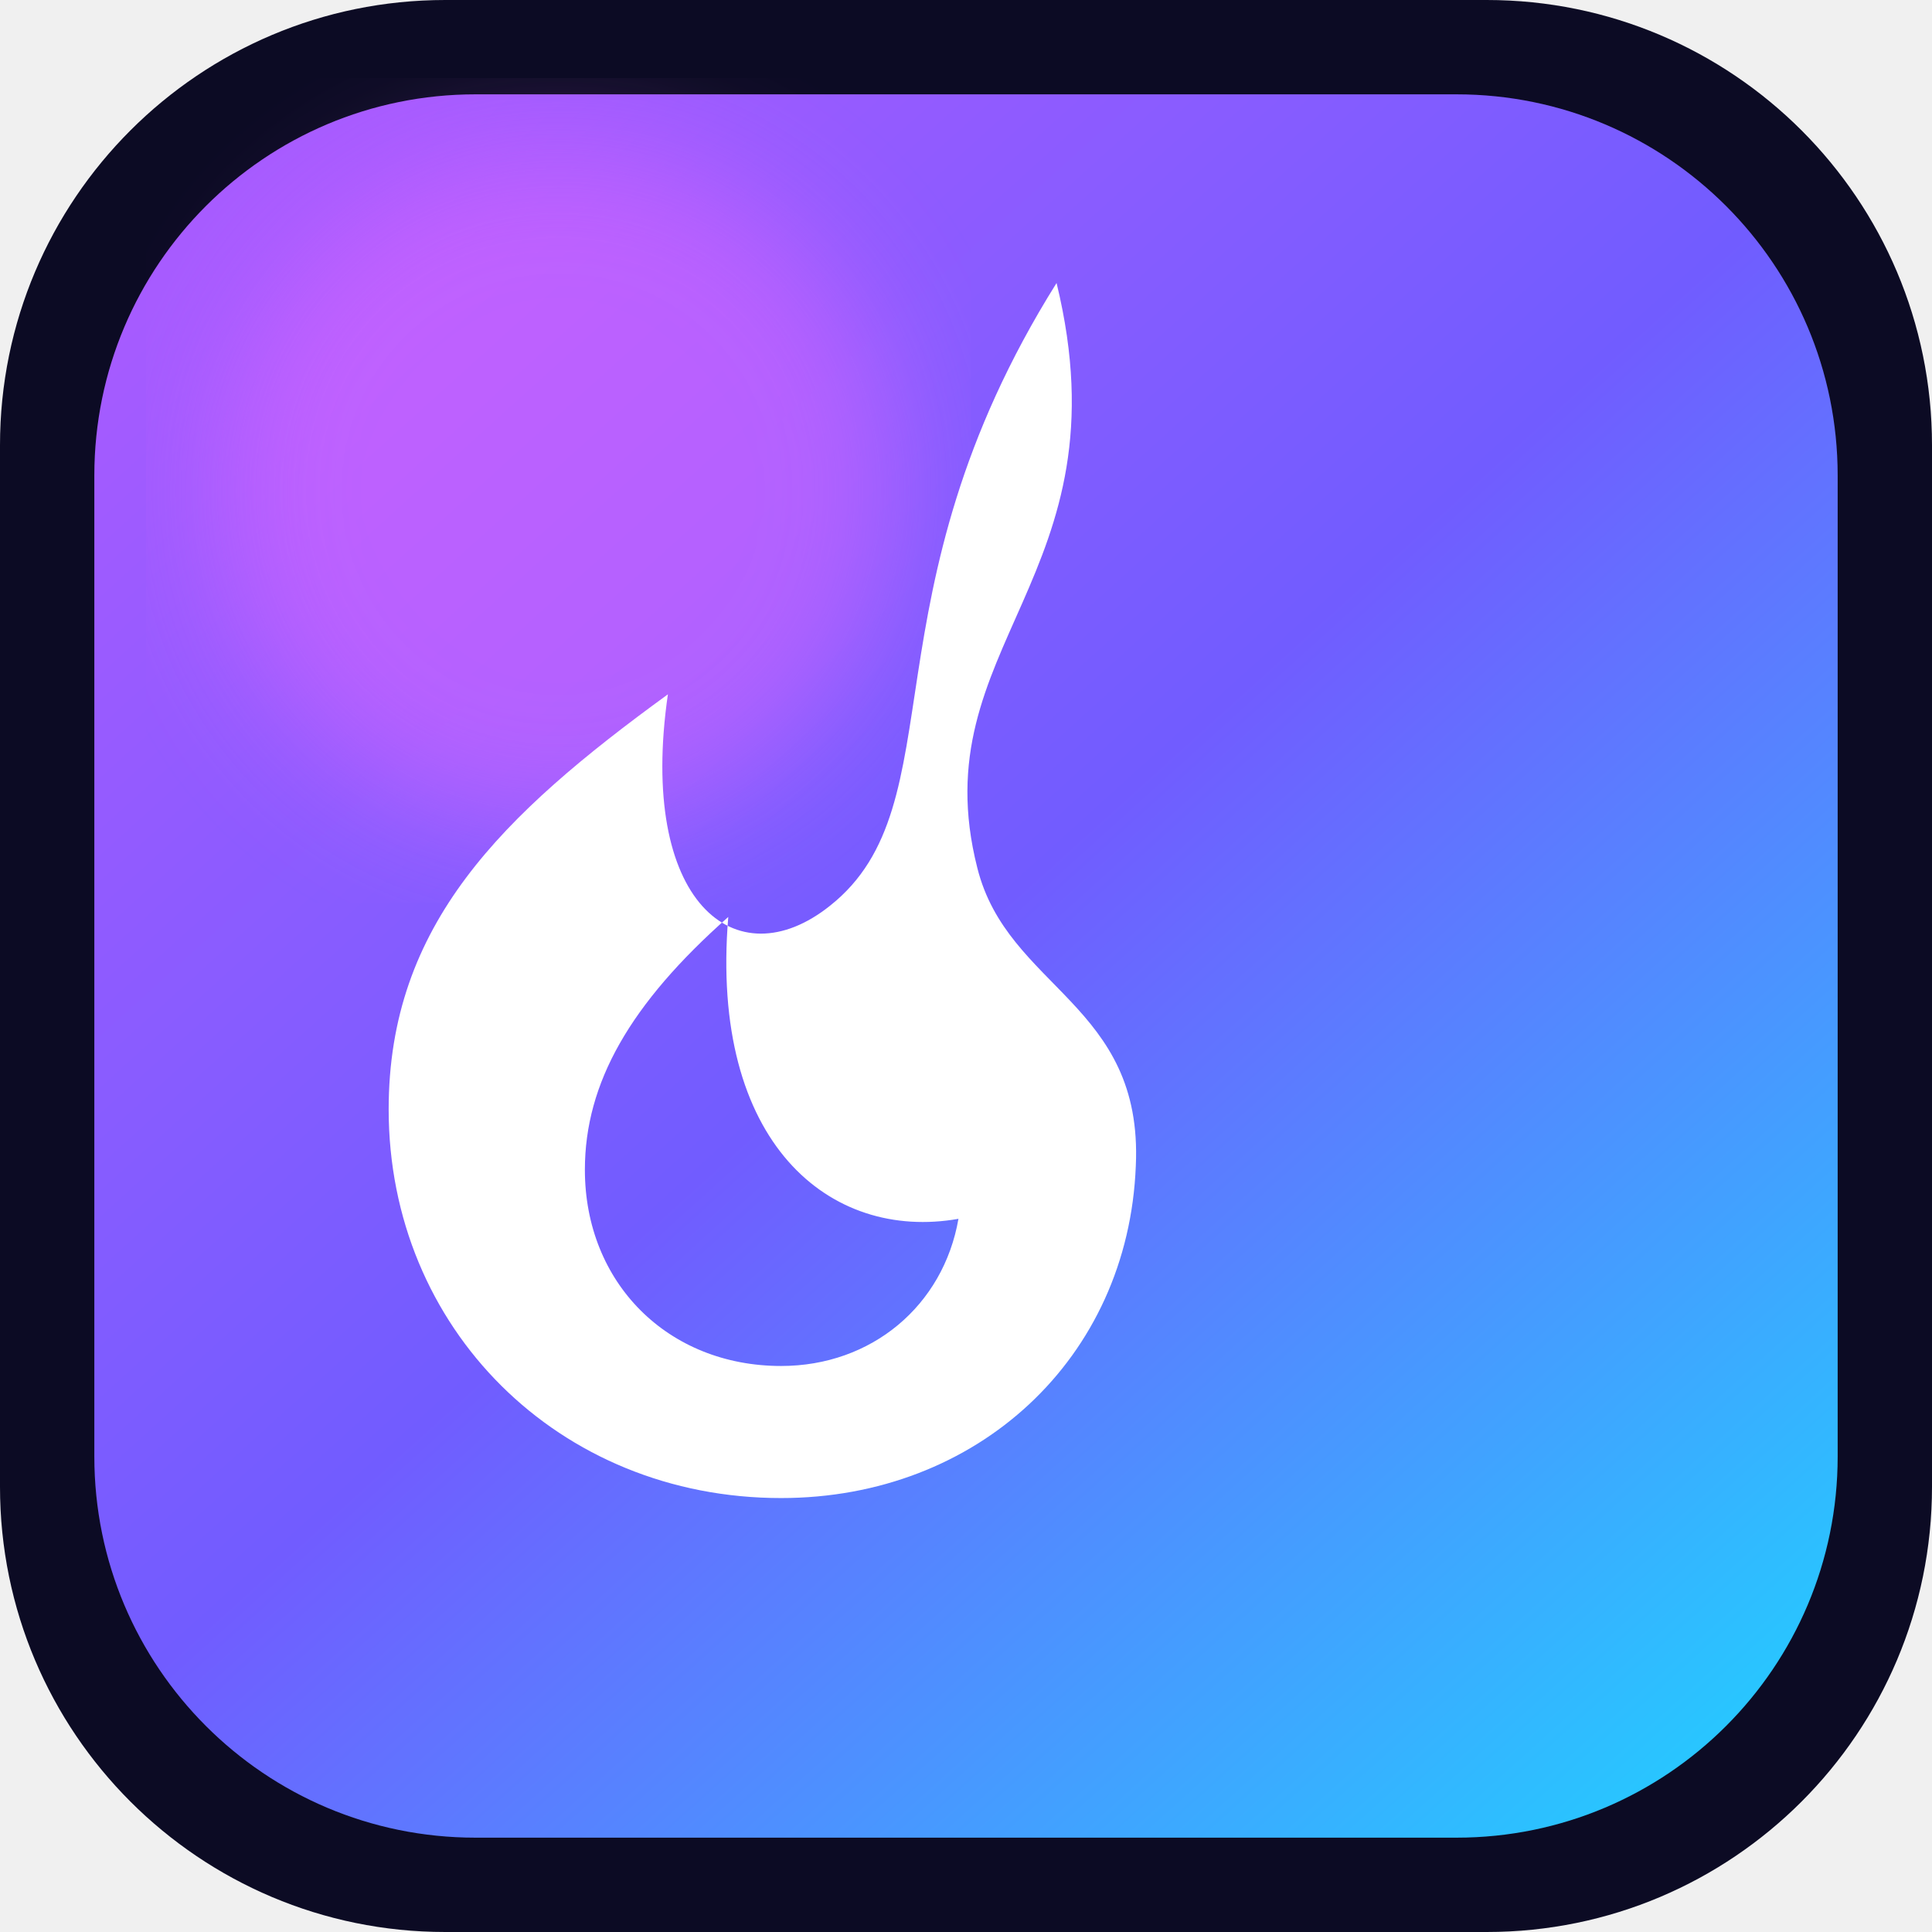
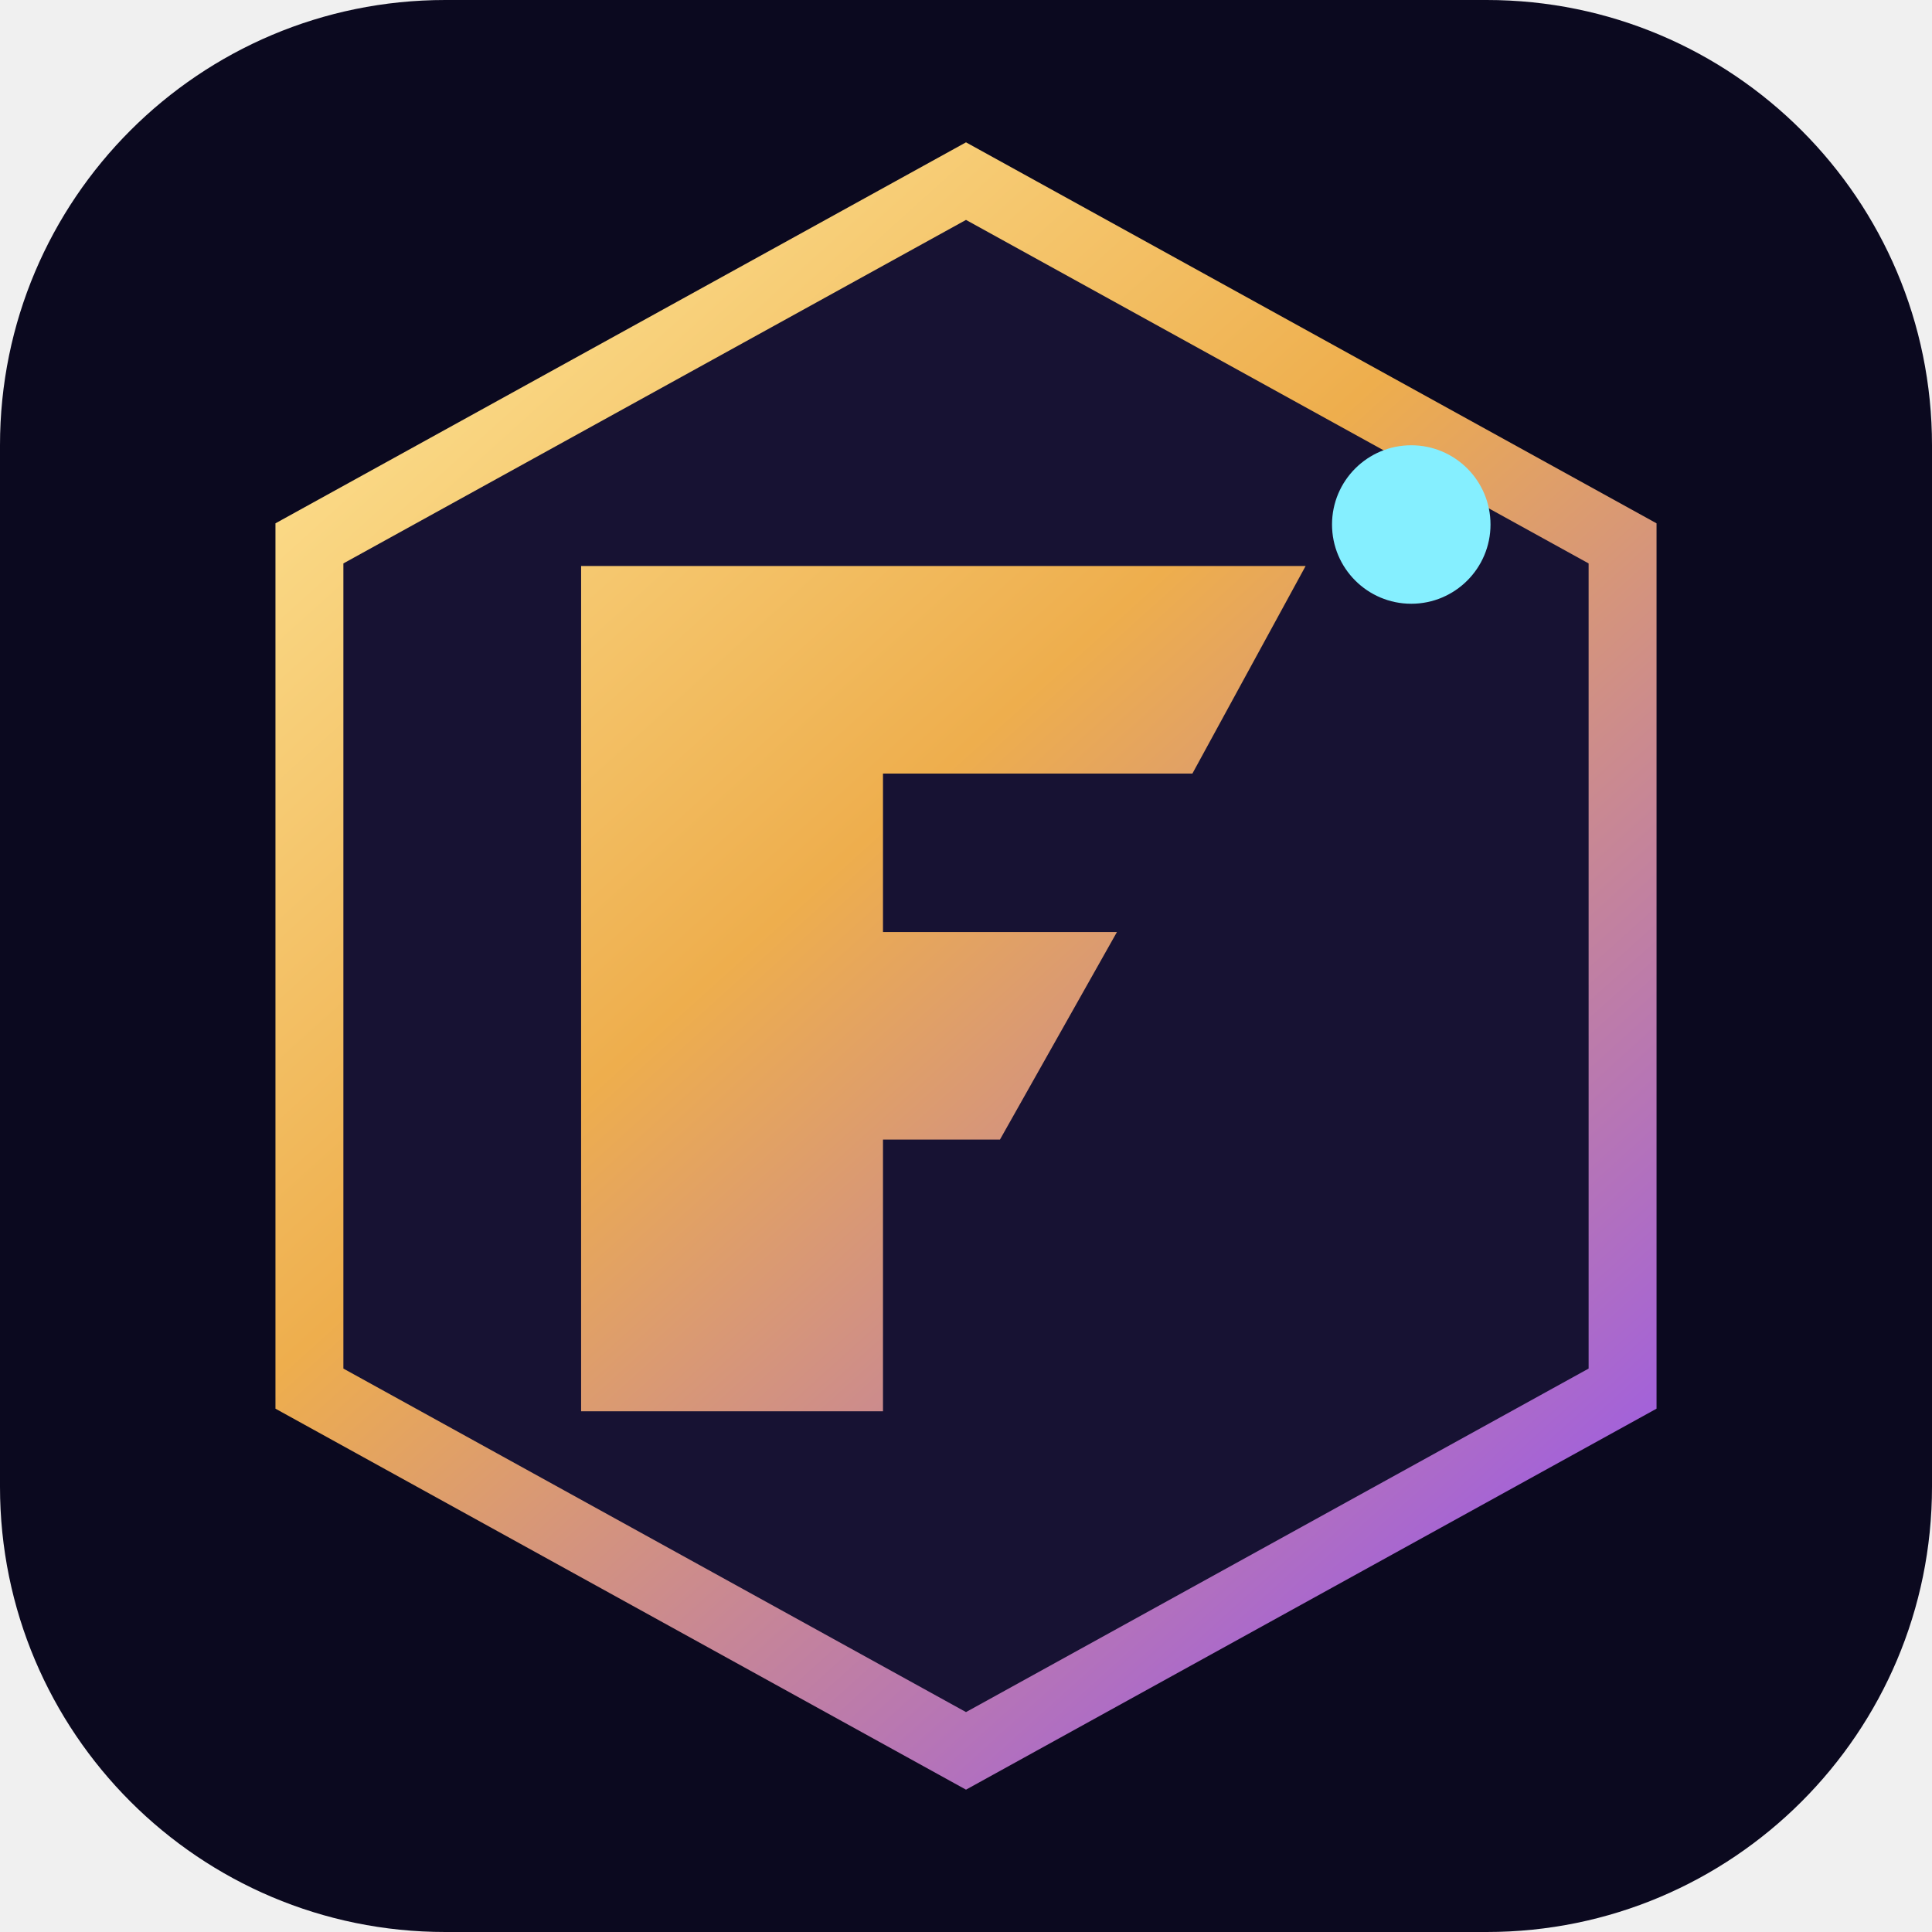
<svg xmlns="http://www.w3.org/2000/svg" viewBox="0 0 512 512">
  <defs>
-     <linearGradient id="g" x1="72" y1="52" x2="448" y2="468" gradientUnits="userSpaceOnUse">
-       <stop stop-color="#a65bff" />
-       <stop offset=".48" stop-color="#715cff" />
-       <stop offset="1" stop-color="#28c6ff" />
+     <linearGradient id="g" x1="70" y1="54" x2="440" y2="464" gradientUnits="userSpaceOnUse">
+       <stop stop-color="#ffe99b" />
+       <stop offset=".42" stop-color="#eeae4d" />
+       <stop offset="1" stop-color="#8f4dff" />
    </linearGradient>
-     <filter id="s">
-       <feGaussianBlur stdDeviation="16" />
-     </filter>
  </defs>
-   <rect width="512" height="512" rx="118" fill="#0c0b24" />
-   <rect x="25" y="25" width="462" height="462" rx="101" fill="url(#g)" />
-   <circle cx="148" cy="130" r="91" fill="#f06bff" opacity=".42" filter="url(#s)" />
-   <path fill="#fff" d="M280 75c19 78-36 96-21 155 8 32 44 36 42 79-2 51-42 88-94 88-59 0-104-45-104-103 0-49 30-78 74-110-8 55 18 76 43 56 34-27 8-82 60-165Zm-87 168c-26 23-38 44-38 67 0 30 22 52 52 52 24 0 43-16 47-39-34 6-66-20-61-80Z" />
+   <rect width="512" height="512" rx="118" fill="#0b091f" />
+   <path d="m256 48 174 96v224l-174 96L82 368V144l174-96Z" fill="#171233" stroke="url(#g)" stroke-width="18" />
+   <path d="M154 150h192l-30 55h-82v42h62l-31 55h-31v72h-80V150Z" fill="url(#g)" />
+   <circle cx="374" cy="139" r="21" fill="#85efff" />
</svg>
